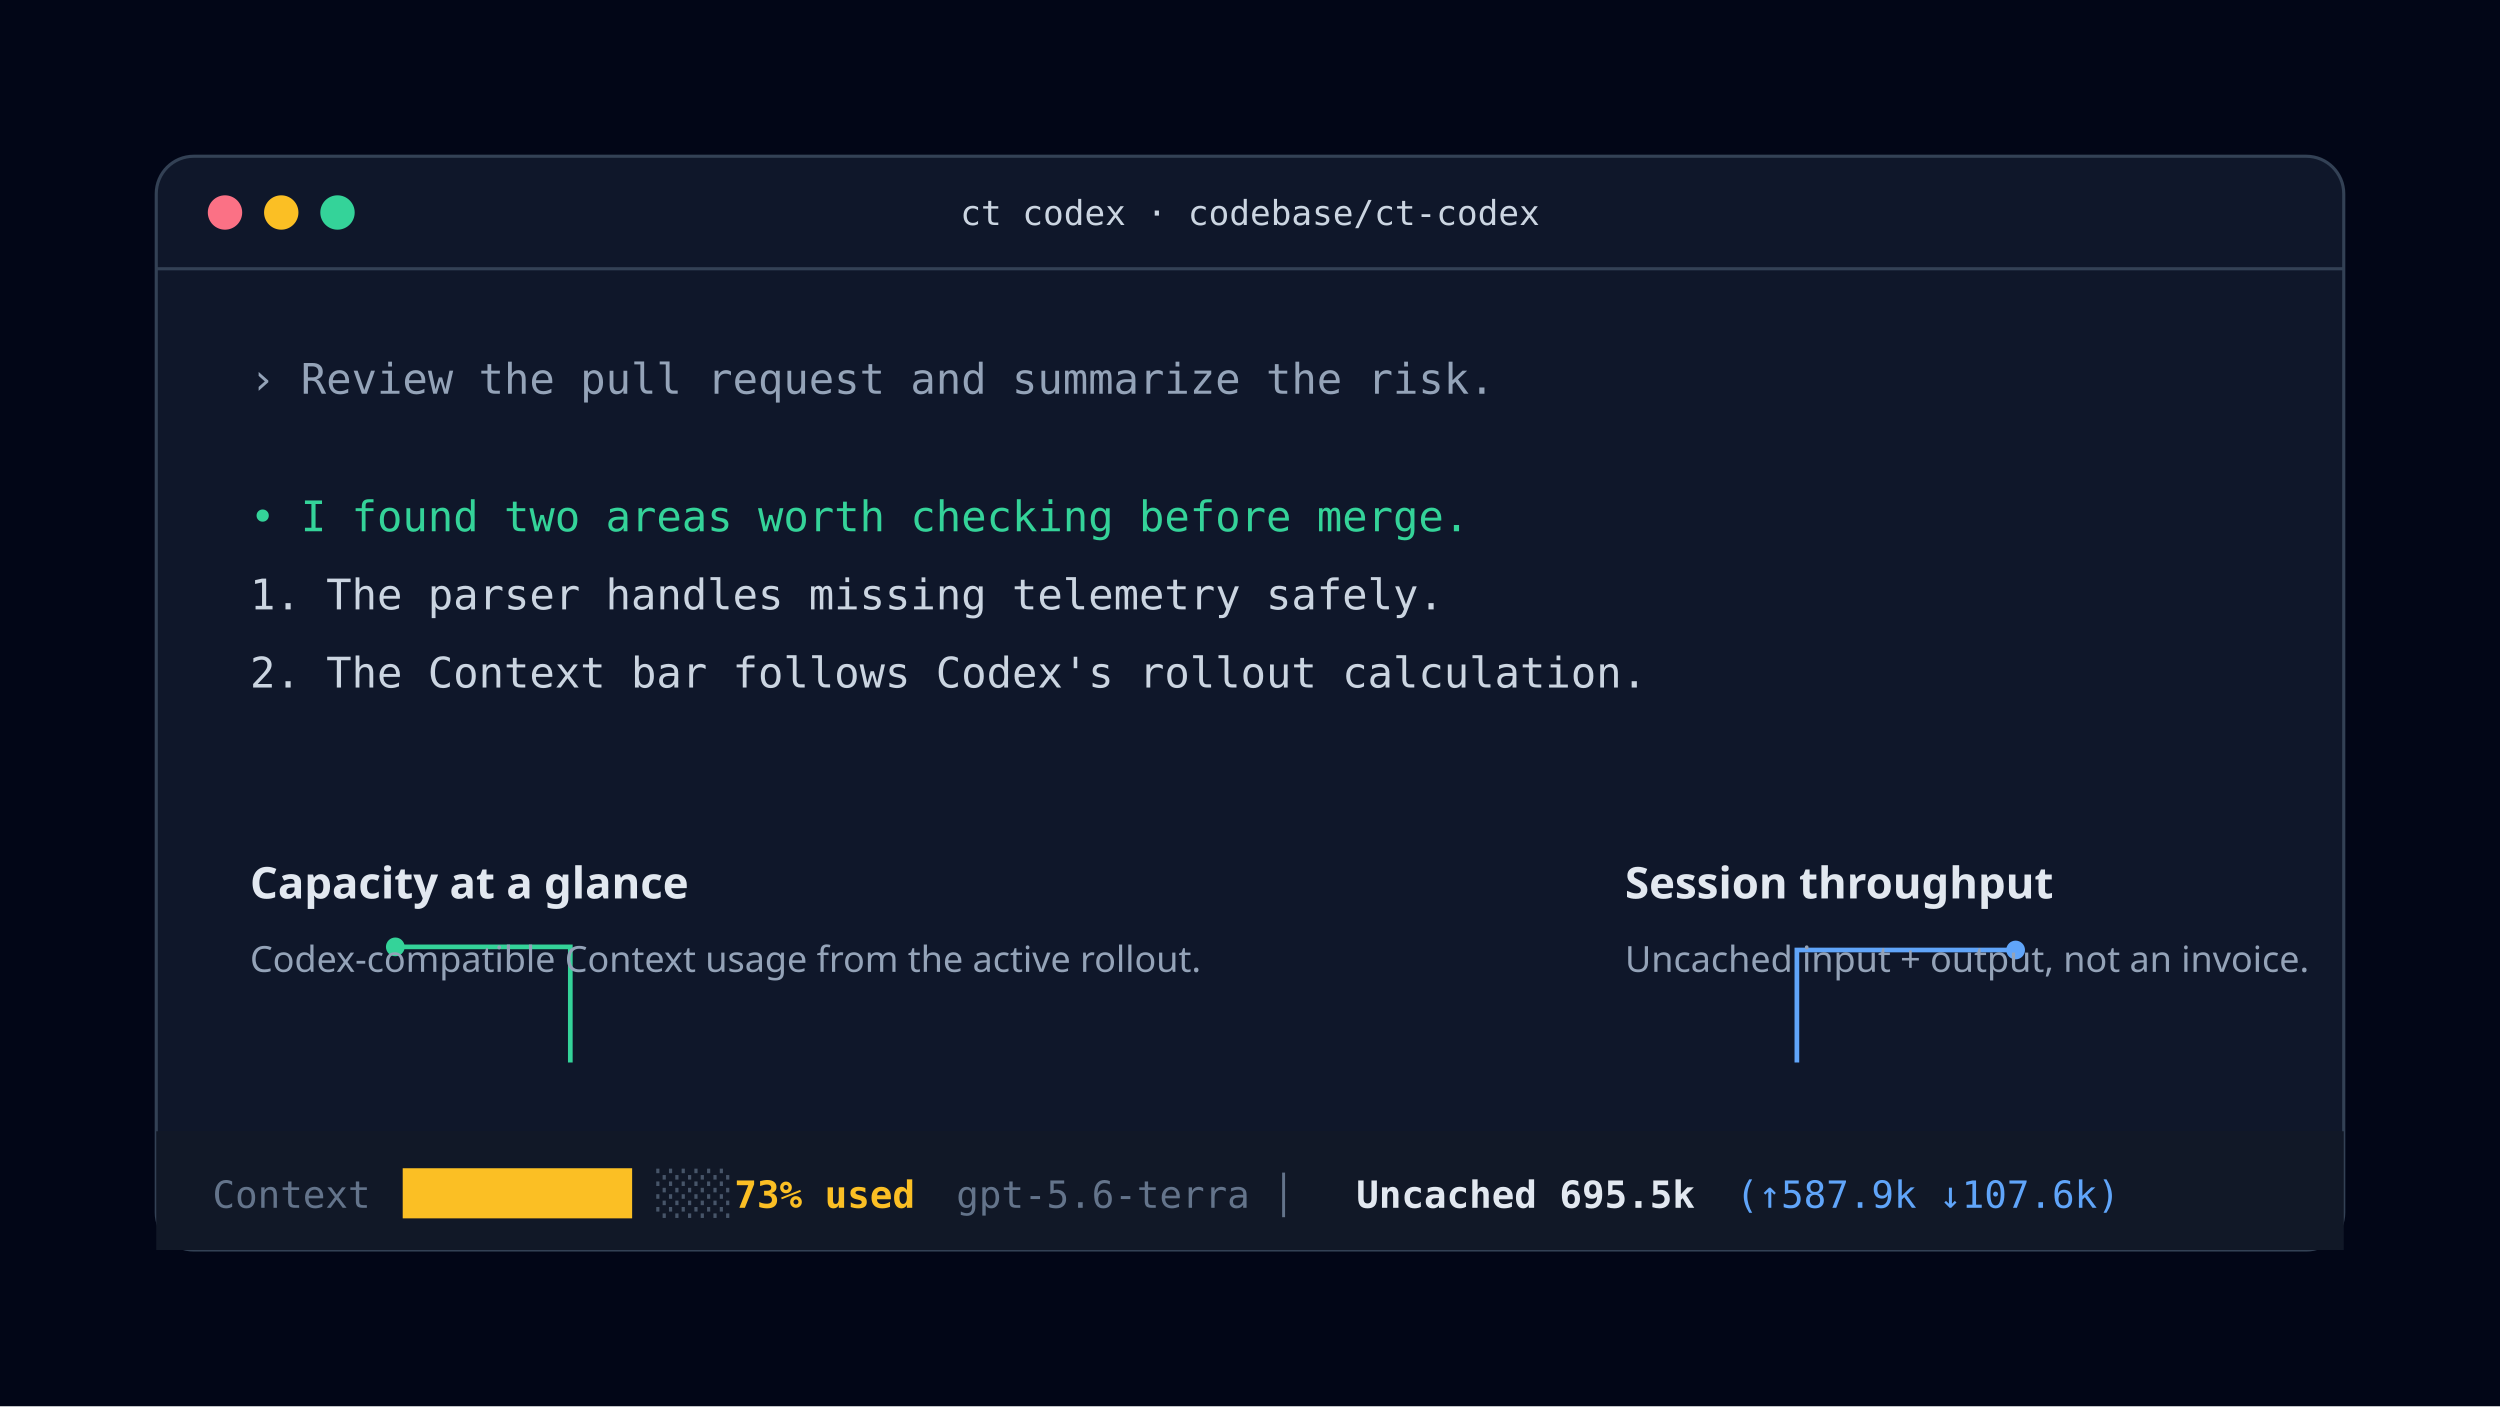
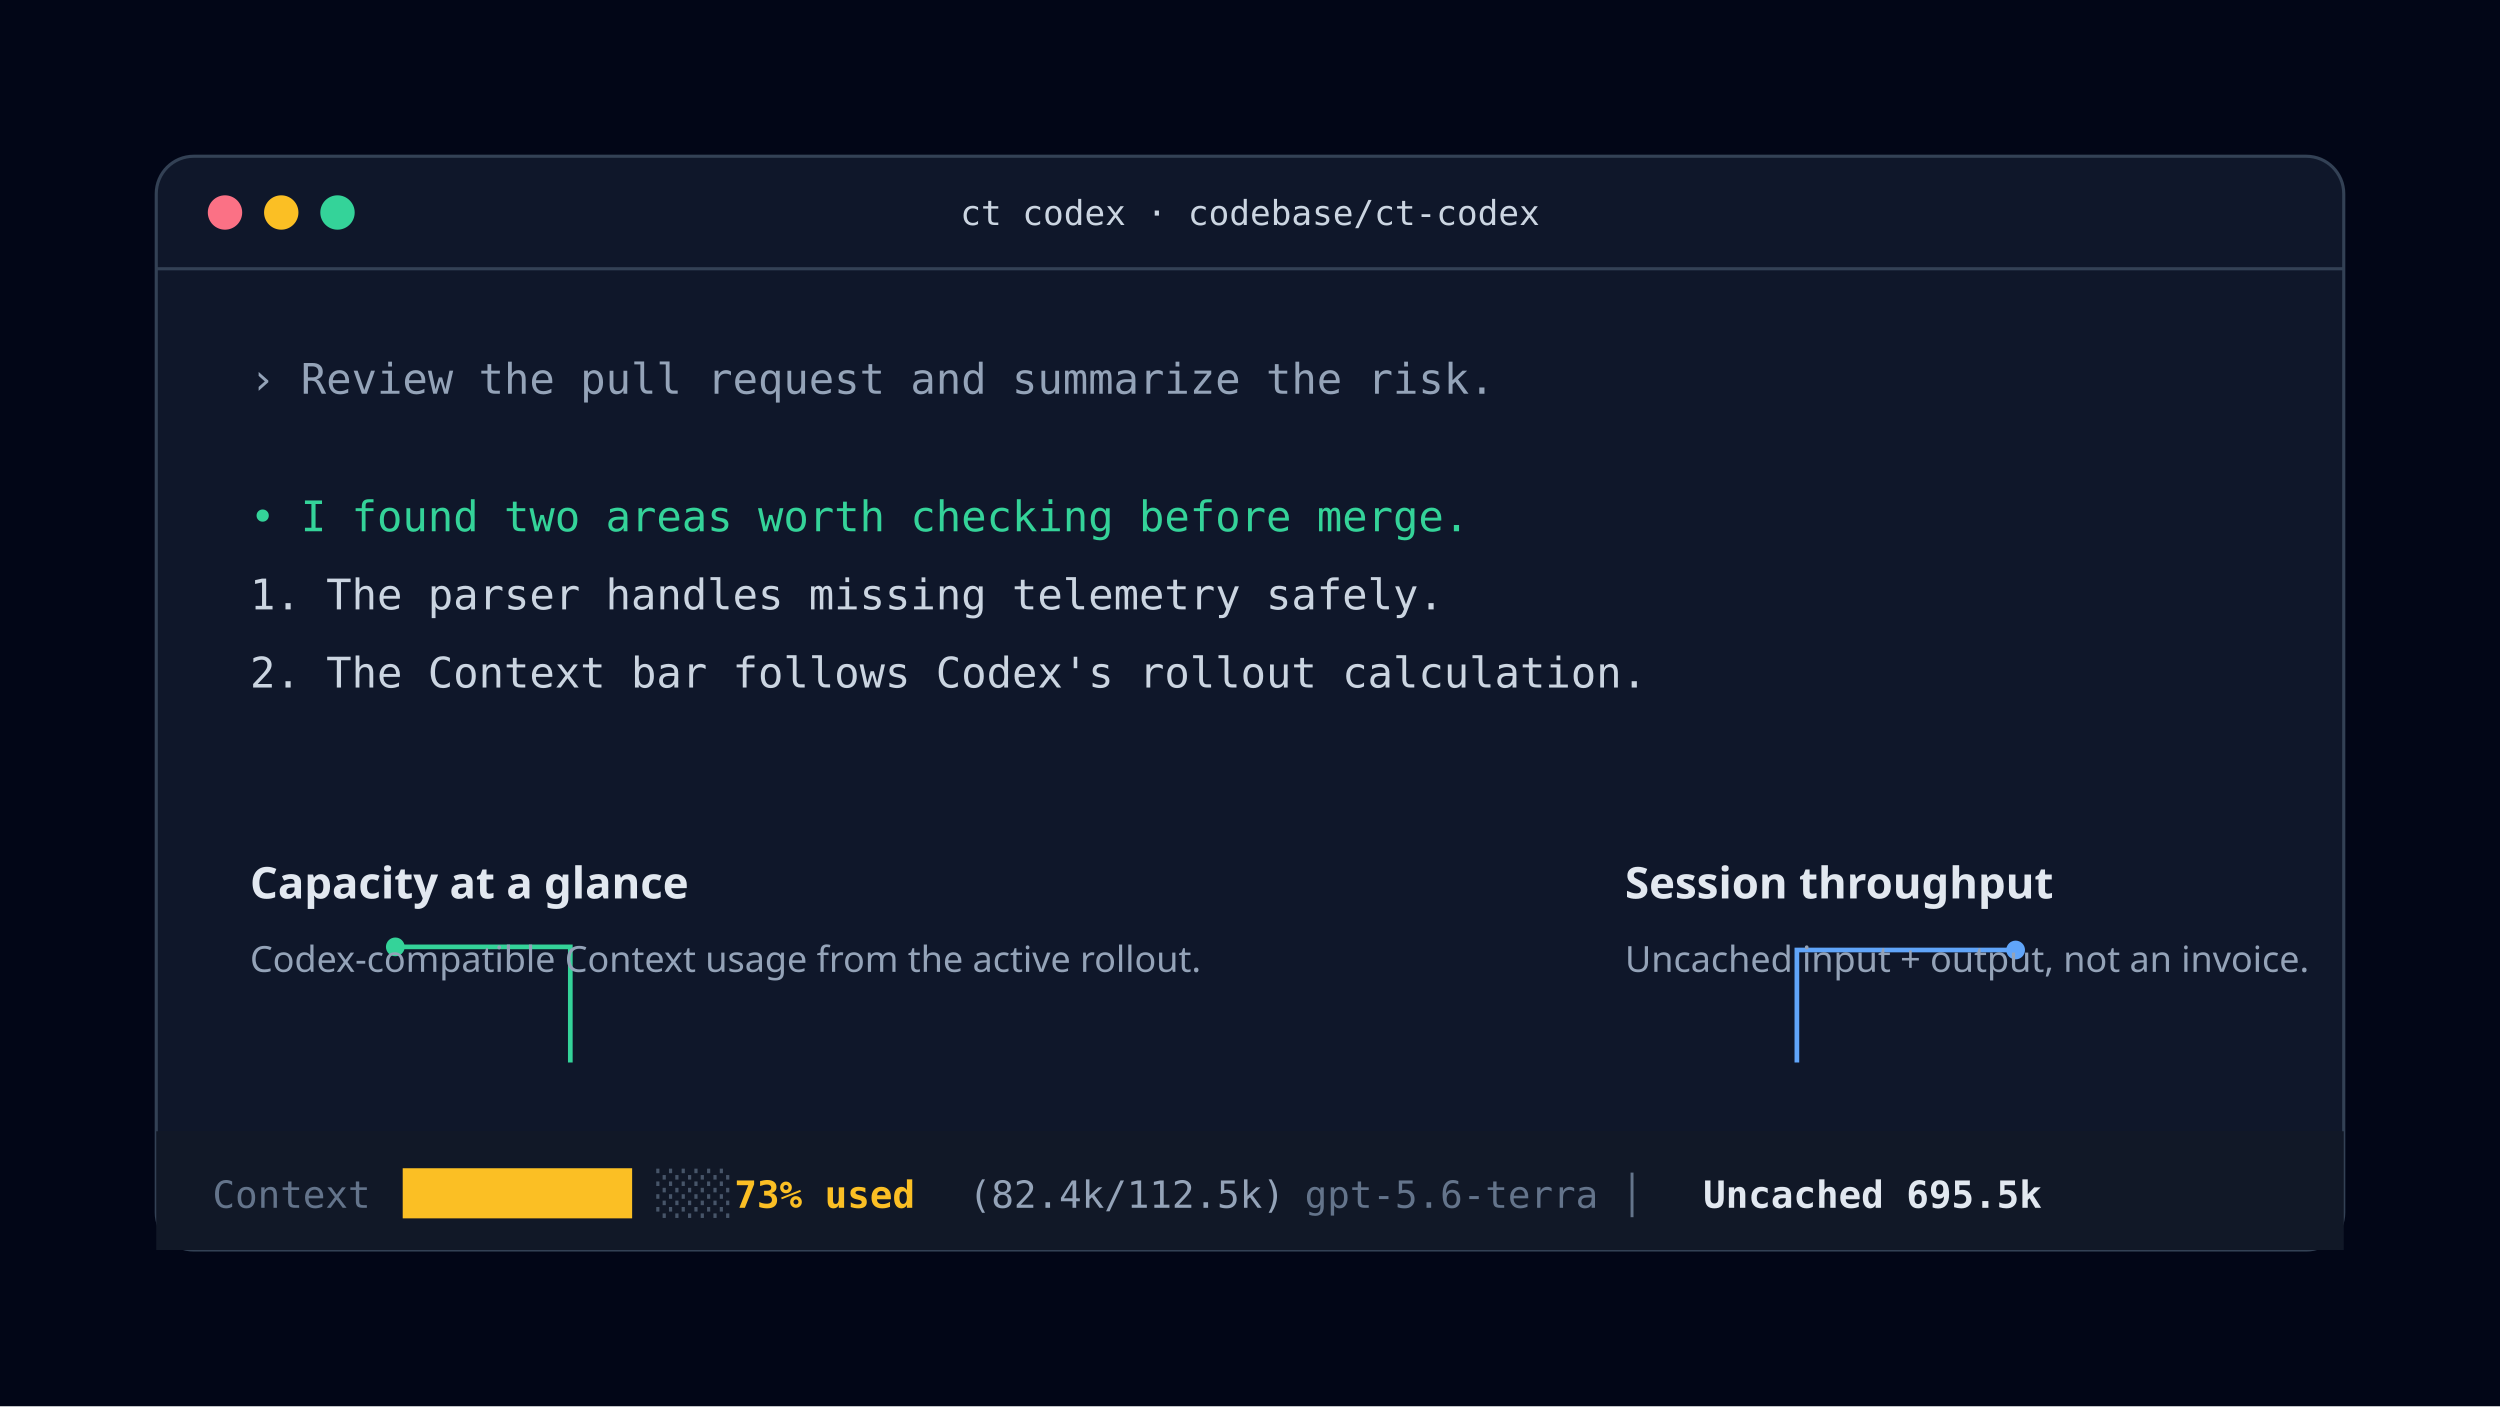
<svg xmlns="http://www.w3.org/2000/svg" width="1600" height="900" viewBox="0 0 1600 900" role="img" aria-labelledby="title description">
  <rect width="1600" height="900" fill="#020617" />
  <rect x="100" y="100" width="1400" height="700" rx="24" fill="#0f172a" stroke="#334155" stroke-width="2" />
  <path d="M100 172h1400" stroke="#334155" stroke-width="2" />
  <circle cx="144" cy="136" r="11" fill="#fb7185" />
  <circle cx="180" cy="136" r="11" fill="#fbbf24" />
  <circle cx="216" cy="136" r="11" fill="#34d399" />
  <text x="800" y="144" text-anchor="middle" fill="#cbd5e1" font-family="ui-monospace, SFMono-Regular, Menlo, monospace" font-size="22">ct codex · codebase/ct-codex</text>
  <text x="160" y="252" fill="#94a3b8" font-family="ui-monospace, SFMono-Regular, Menlo, monospace" font-size="27">› Review the pull request and summarize the risk.</text>
  <text x="160" y="340" fill="#34d399" font-family="ui-monospace, SFMono-Regular, Menlo, monospace" font-size="27">• I found two areas worth checking before merge.</text>
  <text x="160" y="390" fill="#cbd5e1" font-family="ui-monospace, SFMono-Regular, Menlo, monospace" font-size="27">  1. The parser handles missing telemetry safely.</text>
  <text x="160" y="440" fill="#cbd5e1" font-family="ui-monospace, SFMono-Regular, Menlo, monospace" font-size="27">  2. The Context bar follows Codex's rollout calculation.</text>
  <rect x="100" y="724" width="1400" height="76" rx="0" fill="#111827" />
  <text x="136" y="773" fill="#64748b" font-family="ui-monospace, SFMono-Regular, Menlo, monospace" font-size="24">Context</text>
  <text x="258" y="773" fill="#fbbf24" font-family="ui-monospace, SFMono-Regular, Menlo, monospace" font-size="27" font-weight="700">█████████</text>
  <text x="420" y="773" fill="#475569" font-family="ui-monospace, SFMono-Regular, Menlo, monospace" font-size="27">░░░</text>
  <text x="470" y="773" fill="#fbbf24" font-family="ui-monospace, SFMono-Regular, Menlo, monospace" font-size="24" font-weight="700">73% used</text>
-   <text x="612" y="773" fill="#64748b" font-family="ui-monospace, SFMono-Regular, Menlo, monospace" font-size="24">gpt-5.6-terra  │</text>
-   <text x="868" y="773" fill="#e2e8f0" font-family="ui-monospace, SFMono-Regular, Menlo, monospace" font-size="24" font-weight="700">Uncached 695.5k</text>
-   <text x="1111" y="773" fill="#60a5fa" font-family="ui-monospace, SFMono-Regular, Menlo, monospace" font-size="24">(↑587.9k ↓107.6k)</text>
+   <text x="620" y="773" fill="#94a3b8" font-family="ui-monospace, SFMono-Regular, Menlo, monospace" font-size="24">(82.4k/112.5k)</text>
+   <text x="835" y="773" fill="#64748b" font-family="ui-monospace, SFMono-Regular, Menlo, monospace" font-size="24">gpt-5.6-terra  │</text>
+   <text x="1090" y="773" fill="#e2e8f0" font-family="ui-monospace, SFMono-Regular, Menlo, monospace" font-size="24" font-weight="700">Uncached 695.5k</text>
  <path d="M365 680v-74h-112" stroke="#34d399" stroke-width="3" fill="none" />
  <circle cx="253" cy="606" r="6" fill="#34d399" />
  <text x="160" y="575" fill="#e2e8f0" font-family="system-ui, sans-serif" font-size="28" font-weight="700">Capacity at a glance</text>
  <text x="160" y="622" fill="#94a3b8" font-family="system-ui, sans-serif" font-size="23">Codex-compatible Context usage from the active rollout.</text>
  <path d="M1150 680v-72h140" stroke="#60a5fa" stroke-width="3" fill="none" />
  <circle cx="1290" cy="608" r="6" fill="#60a5fa" />
  <text x="1040" y="575" fill="#e2e8f0" font-family="system-ui, sans-serif" font-size="28" font-weight="700">Session throughput</text>
  <text x="1040" y="622" fill="#94a3b8" font-family="system-ui, sans-serif" font-size="23">Uncached input + output, not an invoice.</text>
</svg>
